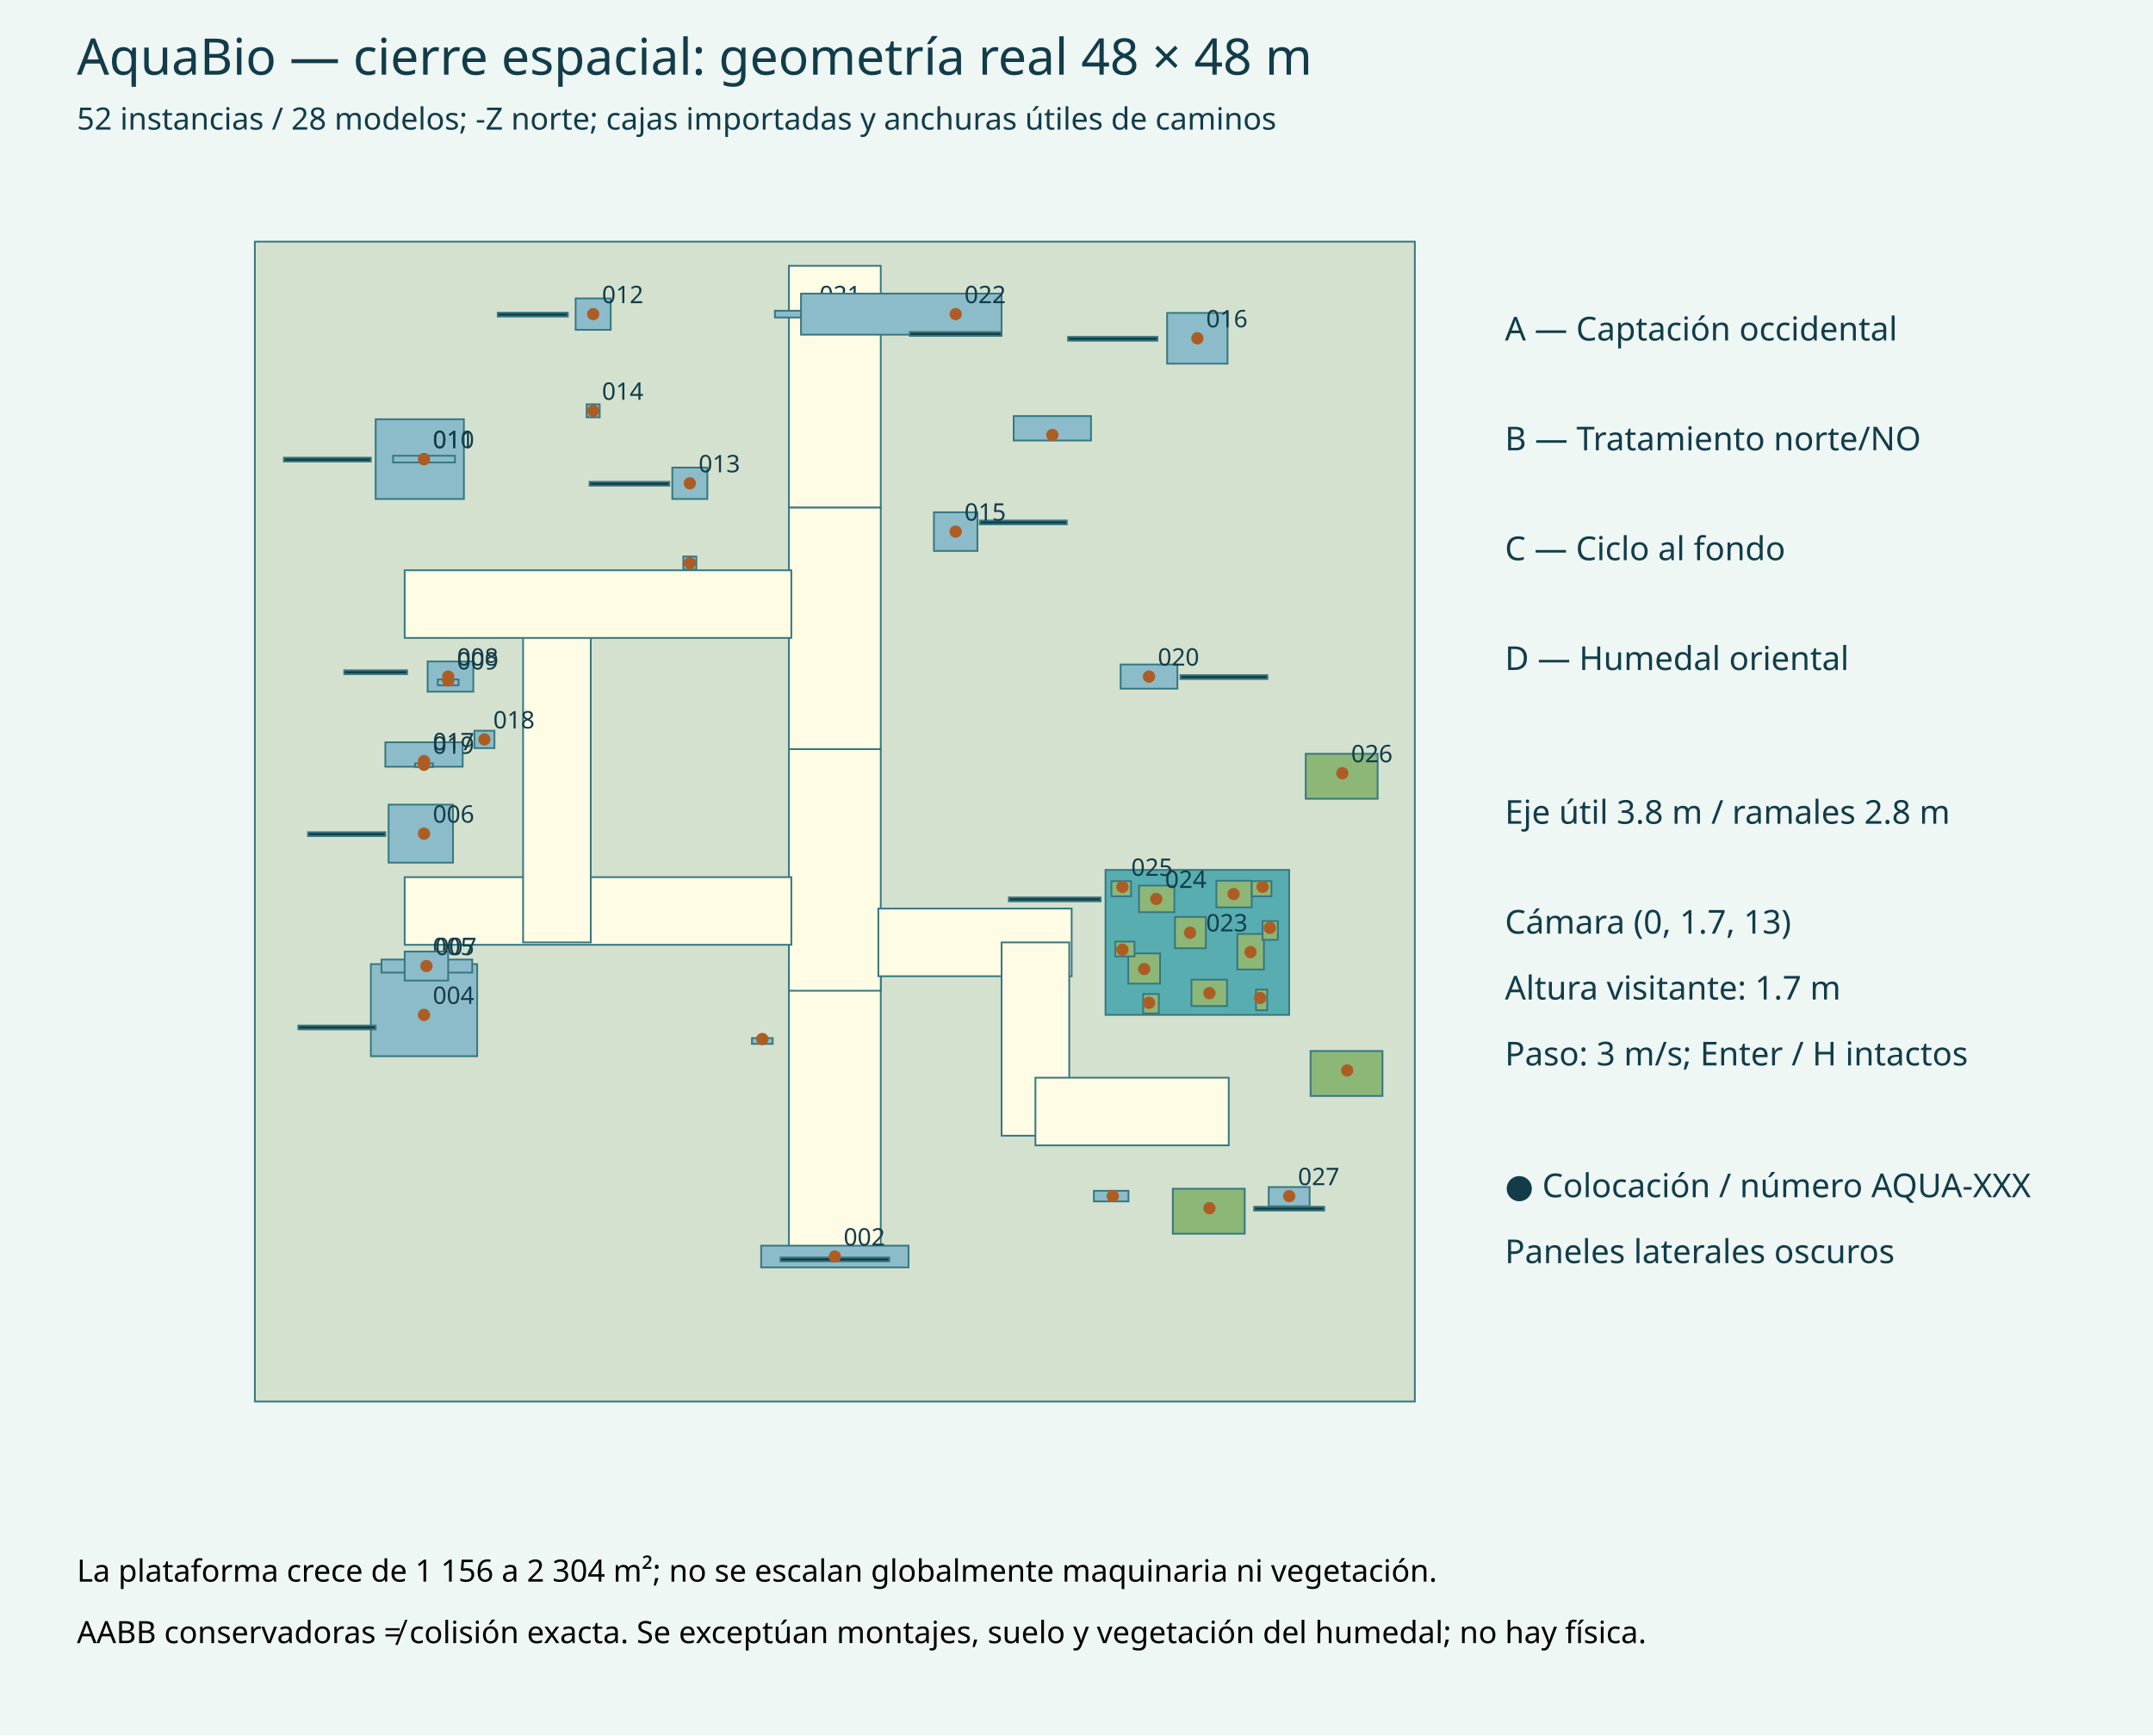
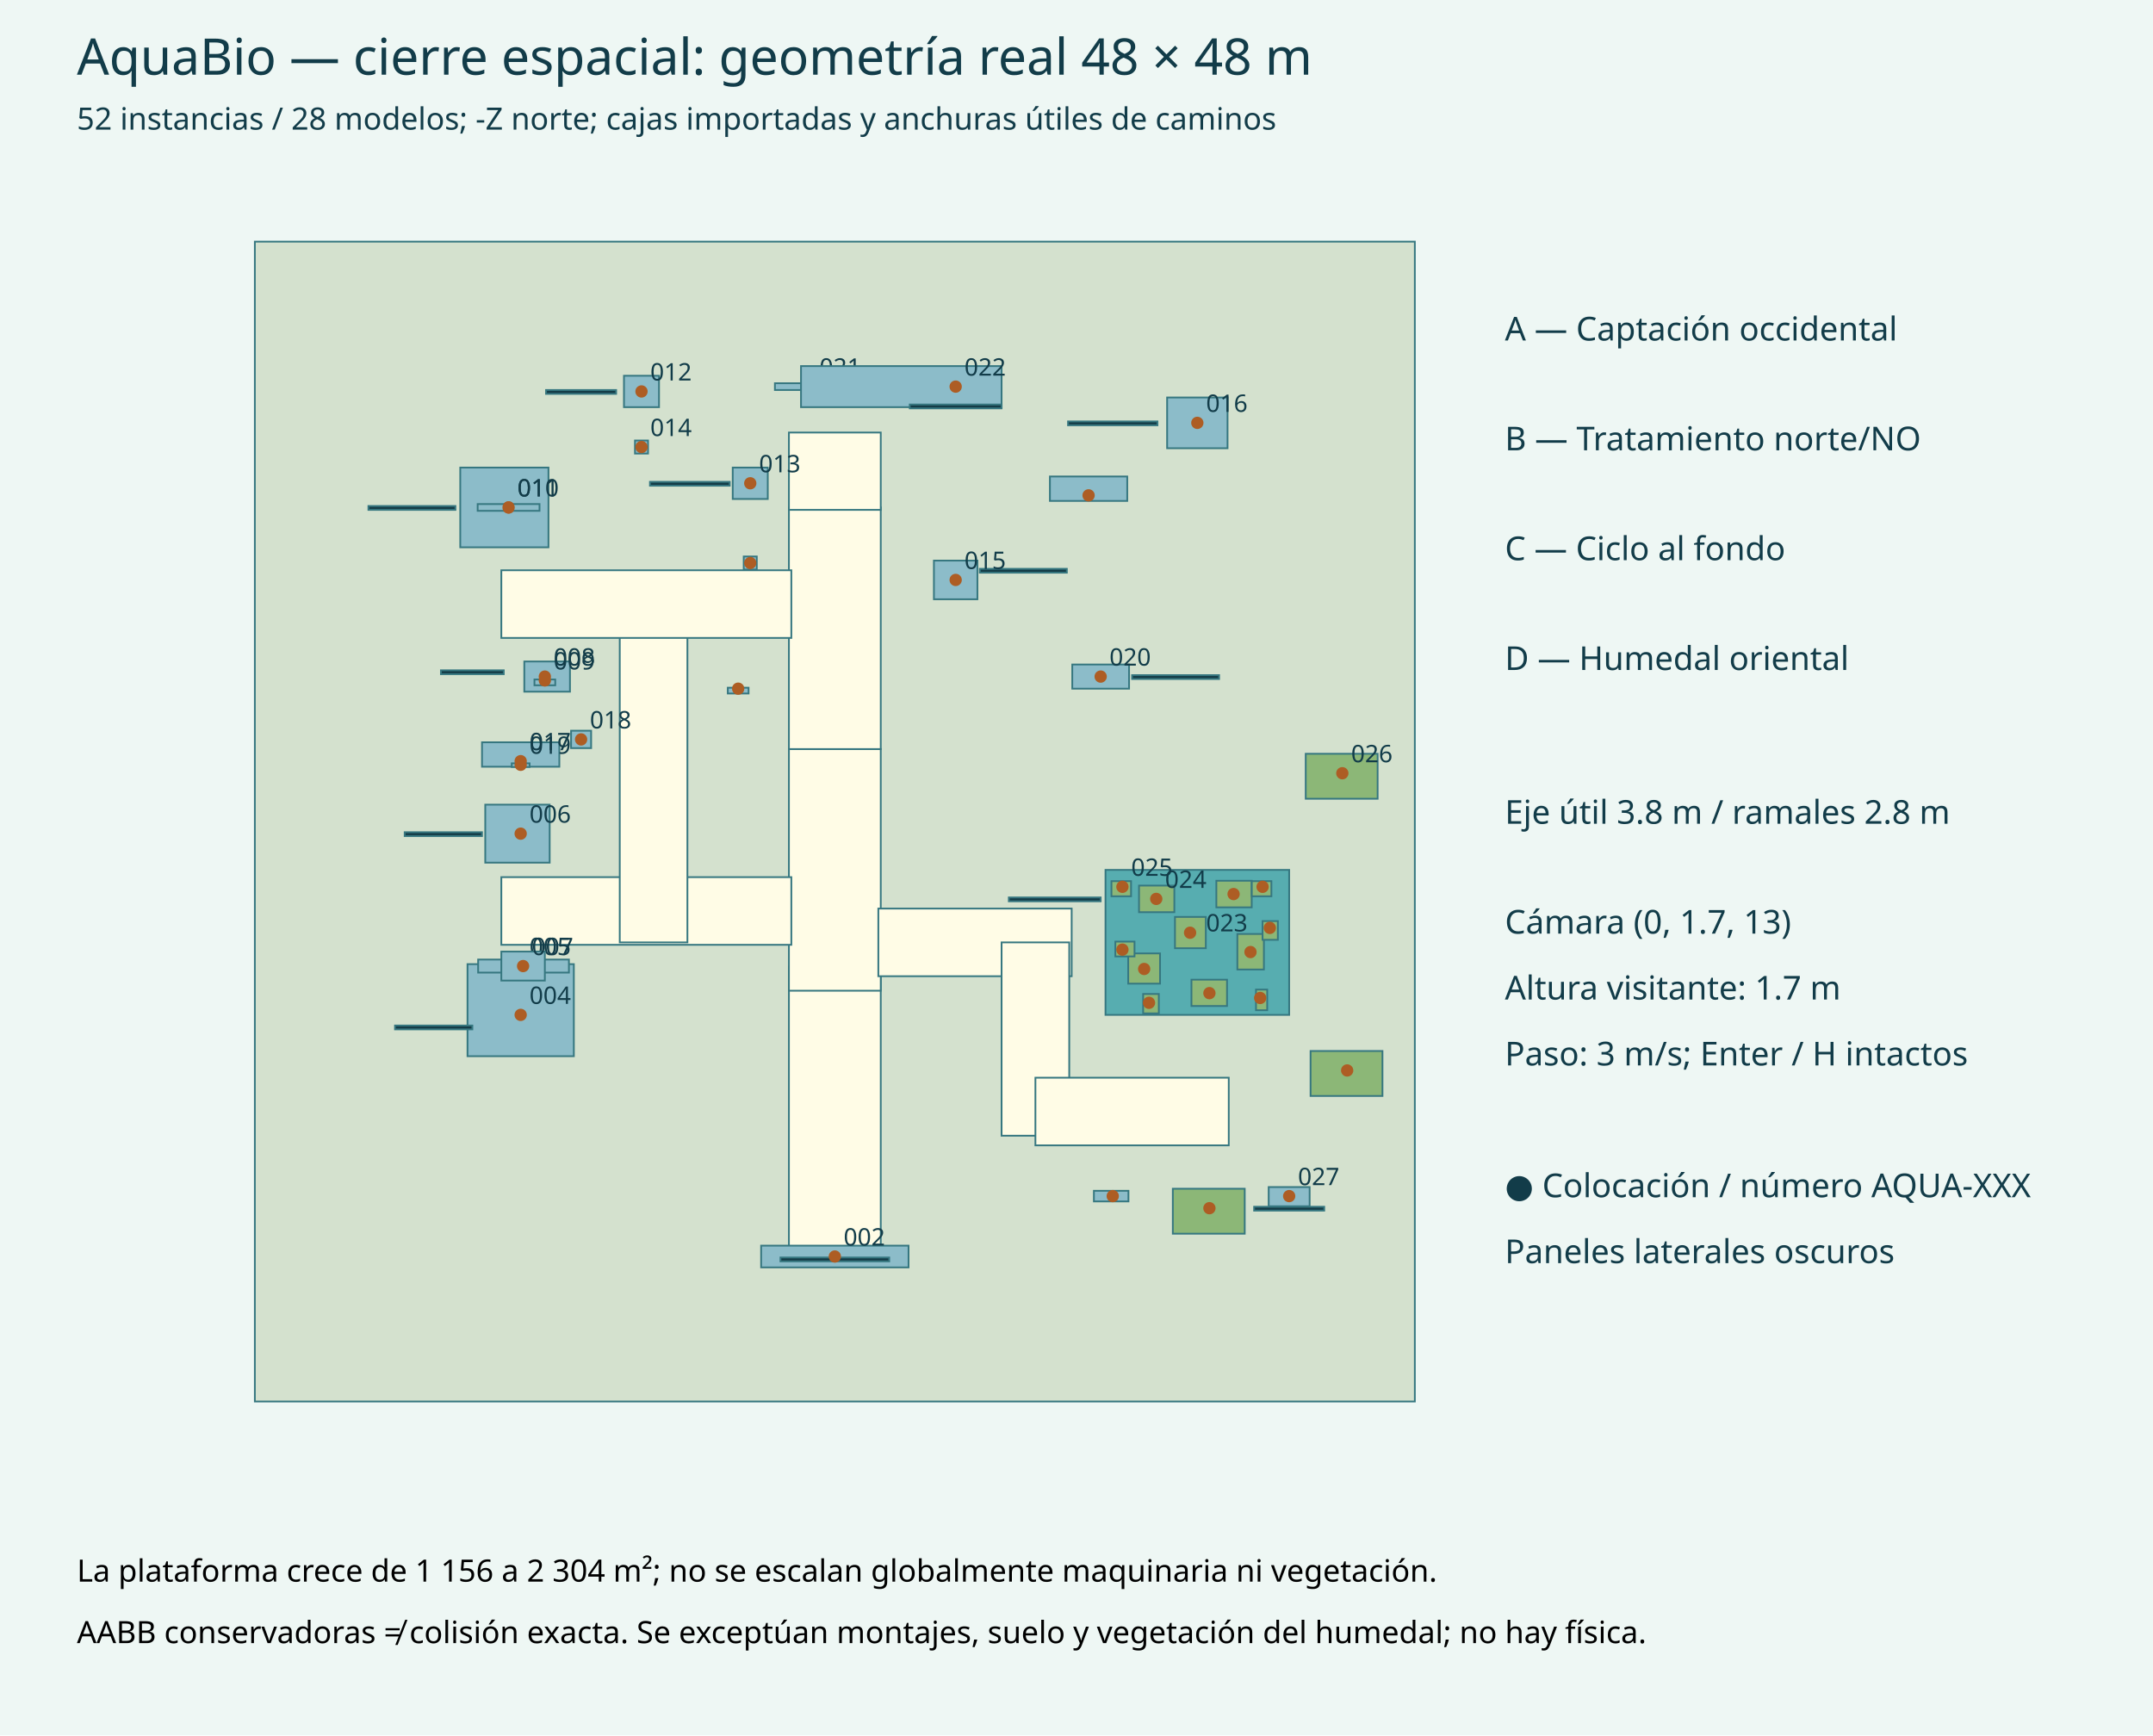
<svg xmlns="http://www.w3.org/2000/svg" viewBox="0 0 980 790">
  <rect width="980" height="790" fill="#eef7f4" />
  <g font-family="sans-serif" fill="#123c49">
    <text x="35" y="34" font-size="23">AquaBio — cierre espacial: geometría real 48 × 48 m</text>
    <text x="35" y="59" font-size="14">52 instancias / 28 modelos; -Z norte; cajas importadas y anchuras útiles de caminos</text>
  </g>
  <rect x="116.00" y="110.00" width="528.00" height="528.00" fill="#d4e1ce" stroke="#367780" stroke-width="0.8" />
  <rect x="359.10" y="440.00" width="41.80" height="132.00" fill="#fffce6" stroke="#367780" stroke-width="0.8" />
  <rect x="359.10" y="341.00" width="41.80" height="110.00" fill="#fffce6" stroke="#367780" stroke-width="0.8" />
  <rect x="359.10" y="231.00" width="41.80" height="110.00" fill="#fffce6" stroke="#367780" stroke-width="0.8" />
-   <rect x="359.10" y="121.00" width="41.80" height="110.00" fill="#fffce6" stroke="#367780" stroke-width="0.8" />
-   <rect x="184.20" y="399.30" width="176.00" height="30.80" fill="#fffce6" stroke="#367780" stroke-width="0.8" />
-   <rect x="238.10" y="275.00" width="30.80" height="154.00" fill="#fffce6" stroke="#367780" stroke-width="0.8" />
-   <rect x="184.20" y="259.60" width="176.00" height="30.80" fill="#fffce6" stroke="#367780" stroke-width="0.8" />
+   <rect x="359.10" y="196.90" width="41.80" height="35.20" fill="#fffce6" stroke="#367780" stroke-width="0.8" />
+   <rect x="228.20" y="399.30" width="132.00" height="30.80" fill="#fffce6" stroke="#367780" stroke-width="0.8" />
+   <rect x="282.10" y="275.00" width="30.80" height="154.00" fill="#fffce6" stroke="#367780" stroke-width="0.8" />
+   <rect x="228.20" y="259.60" width="132.00" height="30.80" fill="#fffce6" stroke="#367780" stroke-width="0.8" />
  <rect x="399.80" y="413.60" width="88.00" height="30.80" fill="#fffce6" stroke="#367780" stroke-width="0.8" />
  <rect x="455.90" y="429.00" width="30.80" height="88.00" fill="#fffce6" stroke="#367780" stroke-width="0.8" />
  <rect x="471.30" y="490.60" width="88.00" height="30.80" fill="#fffce6" stroke="#367780" stroke-width="0.8" />
  <rect x="346.45" y="567.05" width="67.10" height="9.90" fill="#8cbcc9" stroke="#367780" stroke-width="0.8" />
  <rect x="355.25" y="572.44" width="49.50" height="1.76" fill="#143c47" stroke="#367780" stroke-width="0.8" />
  <circle cx="380.00" cy="572.00" r="2.8" fill="#ad5d24" />
  <text x="384.00" y="567.00" font-family="sans-serif" font-size="11" fill="#123c49">002</text>
-   <rect x="168.80" y="438.90" width="48.40" height="41.91" fill="#8cbcc9" stroke="#367780" stroke-width="0.8" />
-   <rect x="135.80" y="466.84" width="35.20" height="1.76" fill="#143c47" stroke="#367780" stroke-width="0.8" />
-   <circle cx="193.00" cy="462.00" r="2.8" fill="#ad5d24" />
-   <text x="197.00" y="457.00" font-family="sans-serif" font-size="11" fill="#123c49">004</text>
-   <rect x="173.64" y="436.81" width="41.32" height="5.94" fill="#8cbcc9" stroke="#367780" stroke-width="0.8" />
-   <circle cx="193.00" cy="439.78" r="2.8" fill="#ad5d24" />
-   <text x="197.00" y="434.78" font-family="sans-serif" font-size="11" fill="#123c49">005</text>
-   <rect x="176.88" y="366.30" width="29.32" height="26.40" fill="#8cbcc9" stroke="#367780" stroke-width="0.8" />
-   <rect x="140.20" y="378.84" width="35.20" height="1.76" fill="#143c47" stroke="#367780" stroke-width="0.8" />
-   <circle cx="193.00" cy="379.50" r="2.8" fill="#ad5d24" />
-   <text x="197.00" y="374.50" font-family="sans-serif" font-size="11" fill="#123c49">006</text>
-   <rect x="184.20" y="433.18" width="19.80" height="13.20" fill="#8cbcc9" stroke="#367780" stroke-width="0.8" />
-   <circle cx="194.10" cy="439.78" r="2.8" fill="#ad5d24" />
-   <text x="198.10" y="434.78" font-family="sans-serif" font-size="11" fill="#123c49">007</text>
-   <rect x="194.65" y="301.12" width="20.79" height="13.75" fill="#8cbcc9" stroke="#367780" stroke-width="0.8" />
-   <rect x="156.70" y="305.14" width="28.60" height="1.76" fill="#143c47" stroke="#367780" stroke-width="0.8" />
-   <circle cx="204.00" cy="308.00" r="2.8" fill="#ad5d24" />
-   <text x="208.00" y="303.00" font-family="sans-serif" font-size="11" fill="#123c49">008</text>
-   <rect x="342.27" y="472.56" width="9.46" height="2.64" fill="#8cbcc9" stroke="#367780" stroke-width="0.8" />
-   <circle cx="347.00" cy="473.00" r="2.8" fill="#ad5d24" />
-   <rect x="199.27" y="309.32" width="9.46" height="2.64" fill="#8cbcc9" stroke="#367780" stroke-width="0.8" />
-   <circle cx="204.00" cy="309.76" r="2.8" fill="#ad5d24" />
-   <text x="208.00" y="304.76" font-family="sans-serif" font-size="11" fill="#123c49">009</text>
-   <rect x="171.00" y="190.85" width="40.15" height="36.30" fill="#8cbcc9" stroke="#367780" stroke-width="0.8" />
-   <rect x="129.20" y="208.34" width="39.60" height="1.76" fill="#143c47" stroke="#367780" stroke-width="0.8" />
-   <circle cx="193.00" cy="209.00" r="2.8" fill="#ad5d24" />
-   <text x="197.00" y="204.00" font-family="sans-serif" font-size="11" fill="#123c49">010</text>
-   <rect x="178.92" y="207.46" width="28.16" height="3.08" fill="#8cbcc9" stroke="#367780" stroke-width="0.8" />
-   <circle cx="193.00" cy="209.00" r="2.8" fill="#ad5d24" />
-   <text x="197.00" y="204.00" font-family="sans-serif" font-size="11" fill="#123c49">011</text>
-   <rect x="262.02" y="135.85" width="15.95" height="14.30" fill="#8cbcc9" stroke="#367780" stroke-width="0.8" />
-   <rect x="226.55" y="142.34" width="31.90" height="1.76" fill="#143c47" stroke="#367780" stroke-width="0.8" />
-   <circle cx="270.00" cy="143.00" r="2.8" fill="#ad5d24" />
-   <text x="274.00" y="138.00" font-family="sans-serif" font-size="11" fill="#123c49">012</text>
-   <rect x="306.02" y="212.85" width="15.95" height="14.30" fill="#8cbcc9" stroke="#367780" stroke-width="0.8" />
-   <rect x="268.35" y="219.34" width="36.30" height="1.76" fill="#143c47" stroke="#367780" stroke-width="0.8" />
-   <circle cx="314.00" cy="220.00" r="2.8" fill="#ad5d24" />
-   <text x="318.00" y="215.00" font-family="sans-serif" font-size="11" fill="#123c49">013</text>
-   <rect x="311.03" y="253.33" width="5.94" height="5.94" fill="#8cbcc9" stroke="#367780" stroke-width="0.8" />
-   <circle cx="314.00" cy="256.30" r="2.8" fill="#ad5d24" />
-   <rect x="267.03" y="184.03" width="5.94" height="5.94" fill="#8cbcc9" stroke="#367780" stroke-width="0.8" />
-   <circle cx="270.00" cy="187.00" r="2.8" fill="#ad5d24" />
-   <text x="274.00" y="182.00" font-family="sans-serif" font-size="11" fill="#123c49">014</text>
-   <rect x="425.10" y="233.20" width="19.80" height="17.60" fill="#8cbcc9" stroke="#367780" stroke-width="0.8" />
-   <rect x="446.00" y="236.94" width="39.60" height="1.76" fill="#143c47" stroke="#367780" stroke-width="0.8" />
-   <circle cx="435.00" cy="242.00" r="2.8" fill="#ad5d24" />
-   <text x="439.00" y="237.00" font-family="sans-serif" font-size="11" fill="#123c49">015</text>
-   <rect x="531.25" y="142.45" width="27.50" height="23.10" fill="#8cbcc9" stroke="#367780" stroke-width="0.8" />
-   <rect x="486.15" y="153.34" width="40.70" height="1.76" fill="#143c47" stroke="#367780" stroke-width="0.8" />
-   <circle cx="545.00" cy="154.00" r="2.8" fill="#ad5d24" />
-   <text x="549.00" y="149.00" font-family="sans-serif" font-size="11" fill="#123c49">016</text>
-   <rect x="461.40" y="189.41" width="35.20" height="11.12" fill="#8cbcc9" stroke="#367780" stroke-width="0.8" />
-   <circle cx="479.00" cy="198.00" r="2.8" fill="#ad5d24" />
-   <rect x="175.40" y="337.91" width="35.20" height="11.12" fill="#8cbcc9" stroke="#367780" stroke-width="0.8" />
-   <circle cx="193.00" cy="346.50" r="2.8" fill="#ad5d24" />
-   <text x="197.00" y="341.50" font-family="sans-serif" font-size="11" fill="#123c49">017</text>
-   <rect x="215.94" y="332.64" width="9.13" height="7.92" fill="#8cbcc9" stroke="#367780" stroke-width="0.8" />
-   <circle cx="220.50" cy="336.60" r="2.8" fill="#ad5d24" />
-   <text x="224.50" y="331.60" font-family="sans-serif" font-size="11" fill="#123c49">018</text>
-   <rect x="188.93" y="347.49" width="8.14" height="1.65" fill="#8cbcc9" stroke="#367780" stroke-width="0.8" />
-   <circle cx="193.00" cy="348.15" r="2.8" fill="#ad5d24" />
-   <text x="197.00" y="343.15" font-family="sans-serif" font-size="11" fill="#123c49">019</text>
-   <rect x="510.08" y="302.50" width="25.85" height="11.00" fill="#8cbcc9" stroke="#367780" stroke-width="0.8" />
-   <rect x="537.30" y="307.34" width="39.60" height="1.76" fill="#143c47" stroke="#367780" stroke-width="0.8" />
-   <circle cx="523.00" cy="308.00" r="2.8" fill="#ad5d24" />
-   <text x="527.00" y="303.00" font-family="sans-serif" font-size="11" fill="#123c49">020</text>
-   <rect x="352.72" y="141.46" width="32.57" height="3.08" fill="#8cbcc9" stroke="#367780" stroke-width="0.8" />
-   <circle cx="369.00" cy="143.00" r="2.8" fill="#ad5d24" />
-   <text x="373.00" y="138.00" font-family="sans-serif" font-size="11" fill="#123c49">021</text>
-   <rect x="364.60" y="133.65" width="91.30" height="18.70" fill="#8cbcc9" stroke="#367780" stroke-width="0.8" />
-   <rect x="414.10" y="151.14" width="41.80" height="1.76" fill="#143c47" stroke="#367780" stroke-width="0.8" />
-   <circle cx="435.00" cy="143.00" r="2.8" fill="#ad5d24" />
-   <text x="439.00" y="138.00" font-family="sans-serif" font-size="11" fill="#123c49">022</text>
+   <rect x="212.80" y="438.90" width="48.40" height="41.91" fill="#8cbcc9" stroke="#367780" stroke-width="0.8" />
+   <rect x="179.80" y="466.84" width="35.20" height="1.76" fill="#143c47" stroke="#367780" stroke-width="0.8" />
+   <circle cx="237.00" cy="462.00" r="2.8" fill="#ad5d24" />
+   <text x="241.00" y="457.00" font-family="sans-serif" font-size="11" fill="#123c49">004</text>
+   <rect x="217.64" y="436.81" width="41.32" height="5.94" fill="#8cbcc9" stroke="#367780" stroke-width="0.8" />
+   <circle cx="237.00" cy="439.78" r="2.8" fill="#ad5d24" />
+   <text x="241.00" y="434.78" font-family="sans-serif" font-size="11" fill="#123c49">005</text>
+   <rect x="220.88" y="366.30" width="29.32" height="26.40" fill="#8cbcc9" stroke="#367780" stroke-width="0.8" />
+   <rect x="184.20" y="378.84" width="35.20" height="1.76" fill="#143c47" stroke="#367780" stroke-width="0.8" />
+   <circle cx="237.00" cy="379.50" r="2.8" fill="#ad5d24" />
+   <text x="241.00" y="374.50" font-family="sans-serif" font-size="11" fill="#123c49">006</text>
+   <rect x="228.20" y="433.18" width="19.80" height="13.20" fill="#8cbcc9" stroke="#367780" stroke-width="0.8" />
+   <circle cx="238.10" cy="439.78" r="2.8" fill="#ad5d24" />
+   <text x="242.10" y="434.78" font-family="sans-serif" font-size="11" fill="#123c49">007</text>
+   <rect x="238.65" y="301.12" width="20.79" height="13.75" fill="#8cbcc9" stroke="#367780" stroke-width="0.8" />
+   <rect x="200.70" y="305.14" width="28.60" height="1.76" fill="#143c47" stroke="#367780" stroke-width="0.8" />
+   <circle cx="248.00" cy="308.00" r="2.8" fill="#ad5d24" />
+   <text x="252.00" y="303.00" font-family="sans-serif" font-size="11" fill="#123c49">008</text>
+   <rect x="331.27" y="313.06" width="9.46" height="2.64" fill="#8cbcc9" stroke="#367780" stroke-width="0.8" />
+   <circle cx="336.00" cy="313.50" r="2.8" fill="#ad5d24" />
+   <rect x="243.27" y="309.32" width="9.46" height="2.64" fill="#8cbcc9" stroke="#367780" stroke-width="0.8" />
+   <circle cx="248.00" cy="309.76" r="2.8" fill="#ad5d24" />
+   <text x="252.00" y="304.76" font-family="sans-serif" font-size="11" fill="#123c49">009</text>
+   <rect x="209.50" y="212.85" width="40.15" height="36.30" fill="#8cbcc9" stroke="#367780" stroke-width="0.8" />
+   <rect x="167.70" y="230.34" width="39.60" height="1.76" fill="#143c47" stroke="#367780" stroke-width="0.8" />
+   <circle cx="231.50" cy="231.00" r="2.8" fill="#ad5d24" />
+   <text x="235.50" y="226.00" font-family="sans-serif" font-size="11" fill="#123c49">010</text>
+   <rect x="217.42" y="229.46" width="28.16" height="3.08" fill="#8cbcc9" stroke="#367780" stroke-width="0.8" />
+   <circle cx="231.50" cy="231.00" r="2.8" fill="#ad5d24" />
+   <text x="235.50" y="226.00" font-family="sans-serif" font-size="11" fill="#123c49">011</text>
+   <rect x="284.02" y="171.05" width="15.95" height="14.30" fill="#8cbcc9" stroke="#367780" stroke-width="0.8" />
+   <rect x="248.55" y="177.54" width="31.90" height="1.76" fill="#143c47" stroke="#367780" stroke-width="0.8" />
+   <circle cx="292.00" cy="178.20" r="2.8" fill="#ad5d24" />
+   <text x="296.00" y="173.20" font-family="sans-serif" font-size="11" fill="#123c49">012</text>
+   <rect x="333.52" y="212.85" width="15.95" height="14.30" fill="#8cbcc9" stroke="#367780" stroke-width="0.8" />
+   <rect x="295.85" y="219.34" width="36.30" height="1.76" fill="#143c47" stroke="#367780" stroke-width="0.8" />
+   <circle cx="341.50" cy="220.00" r="2.8" fill="#ad5d24" />
+   <text x="345.50" y="215.00" font-family="sans-serif" font-size="11" fill="#123c49">013</text>
+   <rect x="338.53" y="253.33" width="5.94" height="5.94" fill="#8cbcc9" stroke="#367780" stroke-width="0.8" />
+   <circle cx="341.50" cy="256.30" r="2.8" fill="#ad5d24" />
+   <rect x="289.03" y="200.53" width="5.94" height="5.94" fill="#8cbcc9" stroke="#367780" stroke-width="0.8" />
+   <circle cx="292.00" cy="203.50" r="2.8" fill="#ad5d24" />
+   <text x="296.00" y="198.50" font-family="sans-serif" font-size="11" fill="#123c49">014</text>
+   <rect x="425.10" y="255.20" width="19.80" height="17.60" fill="#8cbcc9" stroke="#367780" stroke-width="0.8" />
+   <rect x="446.00" y="258.94" width="39.60" height="1.76" fill="#143c47" stroke="#367780" stroke-width="0.8" />
+   <circle cx="435.00" cy="264.00" r="2.8" fill="#ad5d24" />
+   <text x="439.00" y="259.00" font-family="sans-serif" font-size="11" fill="#123c49">015</text>
+   <rect x="531.25" y="180.95" width="27.50" height="23.10" fill="#8cbcc9" stroke="#367780" stroke-width="0.8" />
+   <rect x="486.15" y="191.84" width="40.70" height="1.76" fill="#143c47" stroke="#367780" stroke-width="0.8" />
+   <circle cx="545.00" cy="192.50" r="2.8" fill="#ad5d24" />
+   <text x="549.00" y="187.50" font-family="sans-serif" font-size="11" fill="#123c49">016</text>
+   <rect x="477.90" y="216.91" width="35.20" height="11.12" fill="#8cbcc9" stroke="#367780" stroke-width="0.8" />
+   <circle cx="495.50" cy="225.50" r="2.8" fill="#ad5d24" />
+   <rect x="219.40" y="337.91" width="35.20" height="11.12" fill="#8cbcc9" stroke="#367780" stroke-width="0.8" />
+   <circle cx="237.00" cy="346.50" r="2.8" fill="#ad5d24" />
+   <text x="241.00" y="341.50" font-family="sans-serif" font-size="11" fill="#123c49">017</text>
+   <rect x="259.94" y="332.64" width="9.13" height="7.92" fill="#8cbcc9" stroke="#367780" stroke-width="0.8" />
+   <circle cx="264.50" cy="336.60" r="2.8" fill="#ad5d24" />
+   <text x="268.50" y="331.60" font-family="sans-serif" font-size="11" fill="#123c49">018</text>
+   <rect x="232.93" y="347.49" width="8.14" height="1.65" fill="#8cbcc9" stroke="#367780" stroke-width="0.8" />
+   <circle cx="237.00" cy="348.15" r="2.8" fill="#ad5d24" />
+   <text x="241.00" y="343.15" font-family="sans-serif" font-size="11" fill="#123c49">019</text>
+   <rect x="488.08" y="302.50" width="25.85" height="11.00" fill="#8cbcc9" stroke="#367780" stroke-width="0.8" />
+   <rect x="515.30" y="307.34" width="39.60" height="1.76" fill="#143c47" stroke="#367780" stroke-width="0.8" />
+   <circle cx="501.00" cy="308.00" r="2.8" fill="#ad5d24" />
+   <text x="505.00" y="303.00" font-family="sans-serif" font-size="11" fill="#123c49">020</text>
+   <rect x="352.72" y="174.46" width="32.57" height="3.08" fill="#8cbcc9" stroke="#367780" stroke-width="0.8" />
+   <circle cx="369.00" cy="176.00" r="2.8" fill="#ad5d24" />
+   <text x="373.00" y="171.00" font-family="sans-serif" font-size="11" fill="#123c49">021</text>
+   <rect x="364.60" y="166.65" width="91.30" height="18.70" fill="#8cbcc9" stroke="#367780" stroke-width="0.8" />
+   <rect x="414.10" y="184.14" width="41.80" height="1.76" fill="#143c47" stroke="#367780" stroke-width="0.8" />
+   <circle cx="435.00" cy="176.00" r="2.8" fill="#ad5d24" />
+   <text x="439.00" y="171.00" font-family="sans-serif" font-size="11" fill="#123c49">022</text>
  <rect x="503.20" y="396.00" width="83.60" height="66.00" fill="#57adb0" stroke="#367780" stroke-width="0.8" />
  <rect x="459.20" y="408.54" width="41.80" height="1.76" fill="#143c47" stroke="#367780" stroke-width="0.8" />
  <circle cx="545.00" cy="429.00" r="2.8" fill="#ad5d24" />
  <text x="549.00" y="424.00" font-family="sans-serif" font-size="11" fill="#123c49">023</text>
  <rect x="518.46" y="403.14" width="16.08" height="12.11" fill="#8cb777" stroke="#367780" stroke-width="0.8" />
  <circle cx="526.30" cy="409.20" r="2.8" fill="#ad5d24" />
  <text x="530.30" y="404.20" font-family="sans-serif" font-size="11" fill="#123c49">024</text>
  <rect x="553.66" y="400.94" width="16.09" height="12.11" fill="#8cb777" stroke="#367780" stroke-width="0.8" />
  <circle cx="561.50" cy="407.00" r="2.8" fill="#ad5d24" />
  <rect x="534.82" y="417.41" width="14.04" height="14.25" fill="#8cb777" stroke="#367780" stroke-width="0.8" />
  <circle cx="541.70" cy="424.60" r="2.8" fill="#ad5d24" />
  <rect x="563.22" y="425.17" width="12.08" height="16.17" fill="#8cb777" stroke="#367780" stroke-width="0.8" />
  <circle cx="569.20" cy="433.40" r="2.8" fill="#ad5d24" />
  <rect x="513.55" y="434.02" width="14.48" height="13.76" fill="#8cb777" stroke="#367780" stroke-width="0.8" />
  <circle cx="520.80" cy="441.10" r="2.8" fill="#ad5d24" />
  <rect x="542.33" y="445.97" width="16.18" height="11.99" fill="#8cb777" stroke="#367780" stroke-width="0.8" />
  <circle cx="550.50" cy="452.10" r="2.8" fill="#ad5d24" />
  <rect x="569.78" y="401.12" width="8.93" height="6.89" fill="#8cb777" stroke="#367780" stroke-width="0.8" />
  <circle cx="574.70" cy="403.70" r="2.8" fill="#ad5d24" />
  <rect x="574.69" y="419.30" width="6.96" height="8.53" fill="#8cb777" stroke="#367780" stroke-width="0.8" />
  <circle cx="578.00" cy="422.40" r="2.8" fill="#ad5d24" />
  <rect x="571.70" y="450.48" width="5.11" height="9.40" fill="#8cb777" stroke="#367780" stroke-width="0.8" />
  <circle cx="573.60" cy="454.30" r="2.8" fill="#ad5d24" />
  <rect x="520.34" y="452.49" width="7.13" height="8.83" fill="#8cb777" stroke="#367780" stroke-width="0.8" />
  <circle cx="523.00" cy="456.50" r="2.8" fill="#ad5d24" />
  <rect x="507.69" y="428.64" width="8.72" height="6.75" fill="#8cb777" stroke="#367780" stroke-width="0.8" />
  <circle cx="510.90" cy="432.30" r="2.8" fill="#ad5d24" />
  <rect x="505.91" y="401.12" width="8.92" height="6.89" fill="#8cb777" stroke="#367780" stroke-width="0.8" />
  <circle cx="510.90" cy="403.70" r="2.8" fill="#ad5d24" />
  <text x="514.90" y="398.70" font-family="sans-serif" font-size="11" fill="#123c49">025</text>
  <rect x="596.54" y="478.44" width="32.73" height="20.47" fill="#8cb777" stroke="#367780" stroke-width="0.8" />
  <circle cx="613.20" cy="487.30" r="2.8" fill="#ad5d24" />
  <rect x="533.84" y="541.14" width="32.73" height="20.47" fill="#8cb777" stroke="#367780" stroke-width="0.8" />
  <circle cx="550.50" cy="550.00" r="2.8" fill="#ad5d24" />
  <rect x="594.34" y="343.14" width="32.73" height="20.47" fill="#8cb777" stroke="#367780" stroke-width="0.8" />
  <circle cx="611.00" cy="352.00" r="2.8" fill="#ad5d24" />
  <text x="615.00" y="347.00" font-family="sans-serif" font-size="11" fill="#123c49">026</text>
  <rect x="577.48" y="540.38" width="18.64" height="8.74" fill="#8cbcc9" stroke="#367780" stroke-width="0.8" />
  <rect x="570.85" y="549.34" width="31.90" height="1.76" fill="#143c47" stroke="#367780" stroke-width="0.8" />
  <circle cx="586.80" cy="544.50" r="2.8" fill="#ad5d24" />
  <text x="590.80" y="539.50" font-family="sans-serif" font-size="11" fill="#123c49">027</text>
  <rect x="497.92" y="542.08" width="15.73" height="4.84" fill="#8cbcc9" stroke="#367780" stroke-width="0.8" />
  <circle cx="506.50" cy="544.50" r="2.8" fill="#ad5d24" />
  <text x="685" y="155" font-family="sans-serif" font-size="15" fill="#123c49">A — Captación occidental</text>
  <text x="685" y="205" font-family="sans-serif" font-size="15" fill="#123c49">B — Tratamiento norte/NO</text>
  <text x="685" y="255" font-family="sans-serif" font-size="15" fill="#123c49">C — Ciclo al fondo</text>
  <text x="685" y="305" font-family="sans-serif" font-size="15" fill="#123c49">D — Humedal oriental</text>
  <text x="685" y="375" font-family="sans-serif" font-size="15" fill="#123c49">Eje útil 3.8 m / ramales 2.8 m</text>
  <text x="685" y="425" font-family="sans-serif" font-size="15" fill="#123c49">Cámara (0, 1.7, 13)</text>
  <text x="685" y="455" font-family="sans-serif" font-size="15" fill="#123c49">Altura visitante: 1.7 m</text>
  <text x="685" y="485" font-family="sans-serif" font-size="15" fill="#123c49">Paso: 3 m/s; Enter / H intactos</text>
  <text x="685" y="545" font-family="sans-serif" font-size="15" fill="#123c49">● Colocación / número AQUA-XXX</text>
  <text x="685" y="575" font-family="sans-serif" font-size="15" fill="#123c49">Paneles laterales oscuros</text>
  <text x="35" y="720" font-family="sans-serif" font-size="14">La plataforma crece de 1 156 a 2 304 m²; no se escalan globalmente maquinaria ni vegetación.</text>
  <text x="35" y="748" font-family="sans-serif" font-size="14">AABB conservadoras ≠ colisión exacta. Se exceptúan montajes, suelo y vegetación del humedal; no hay física.</text>
</svg>
